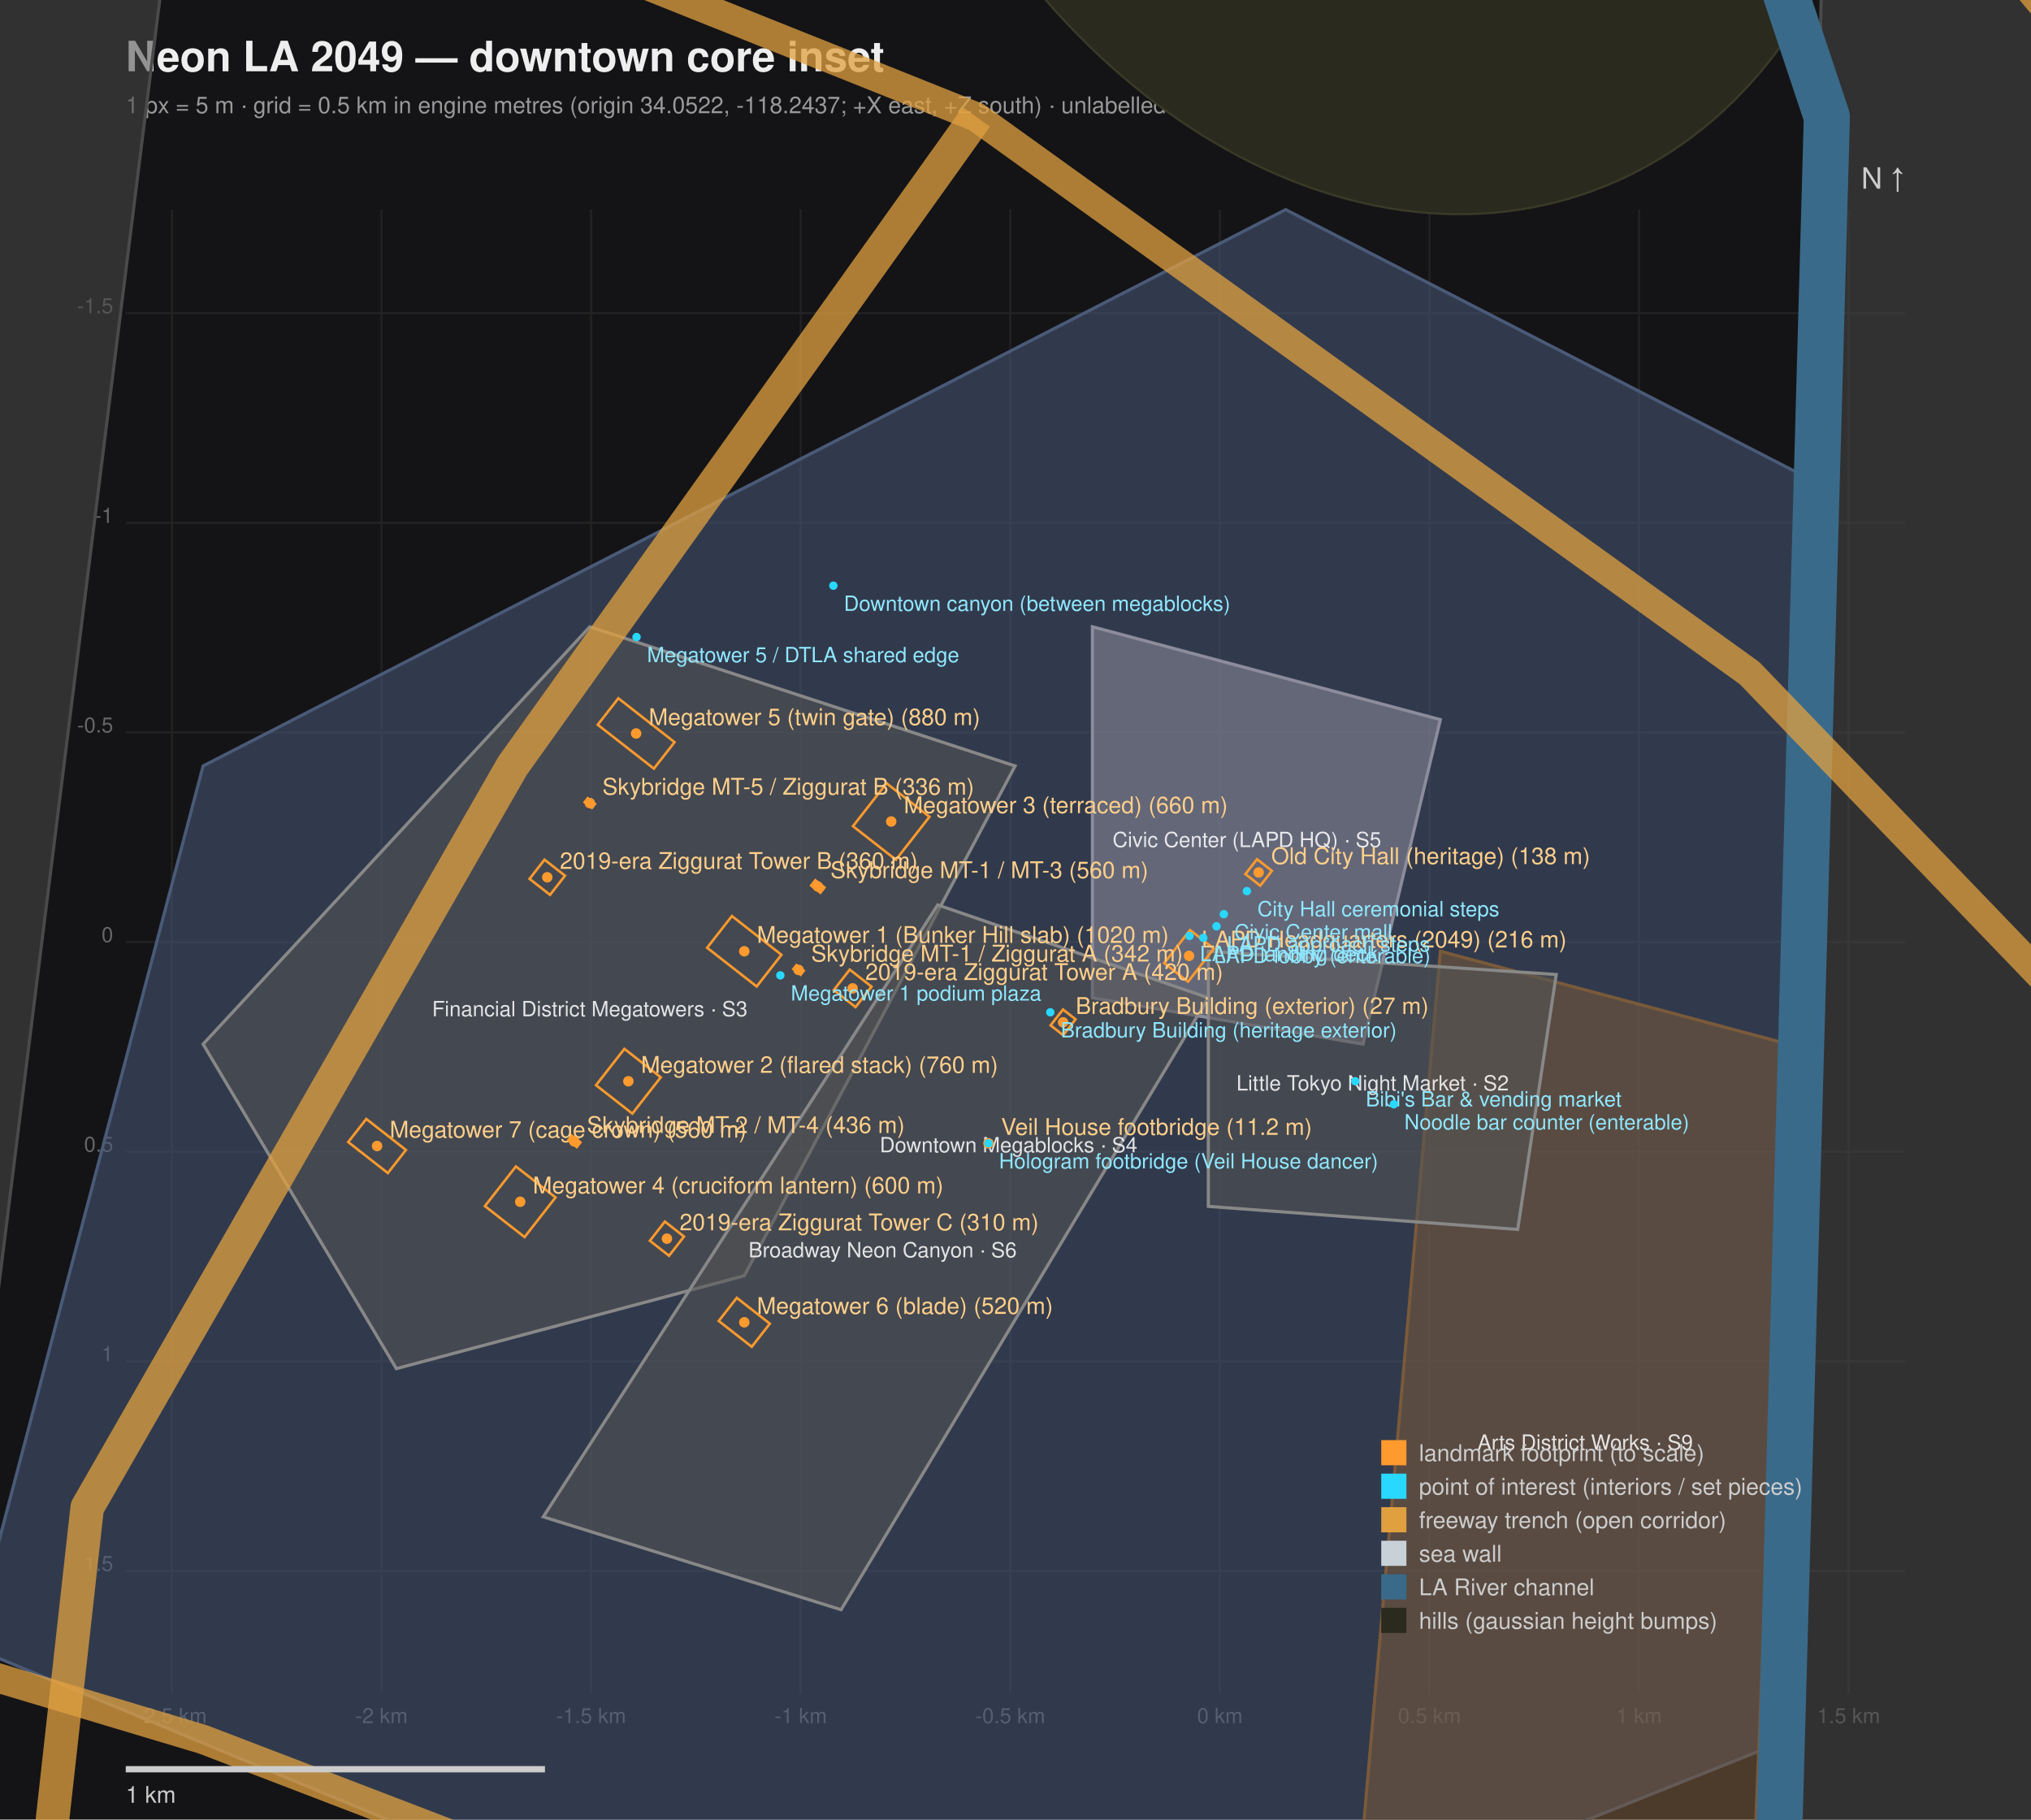
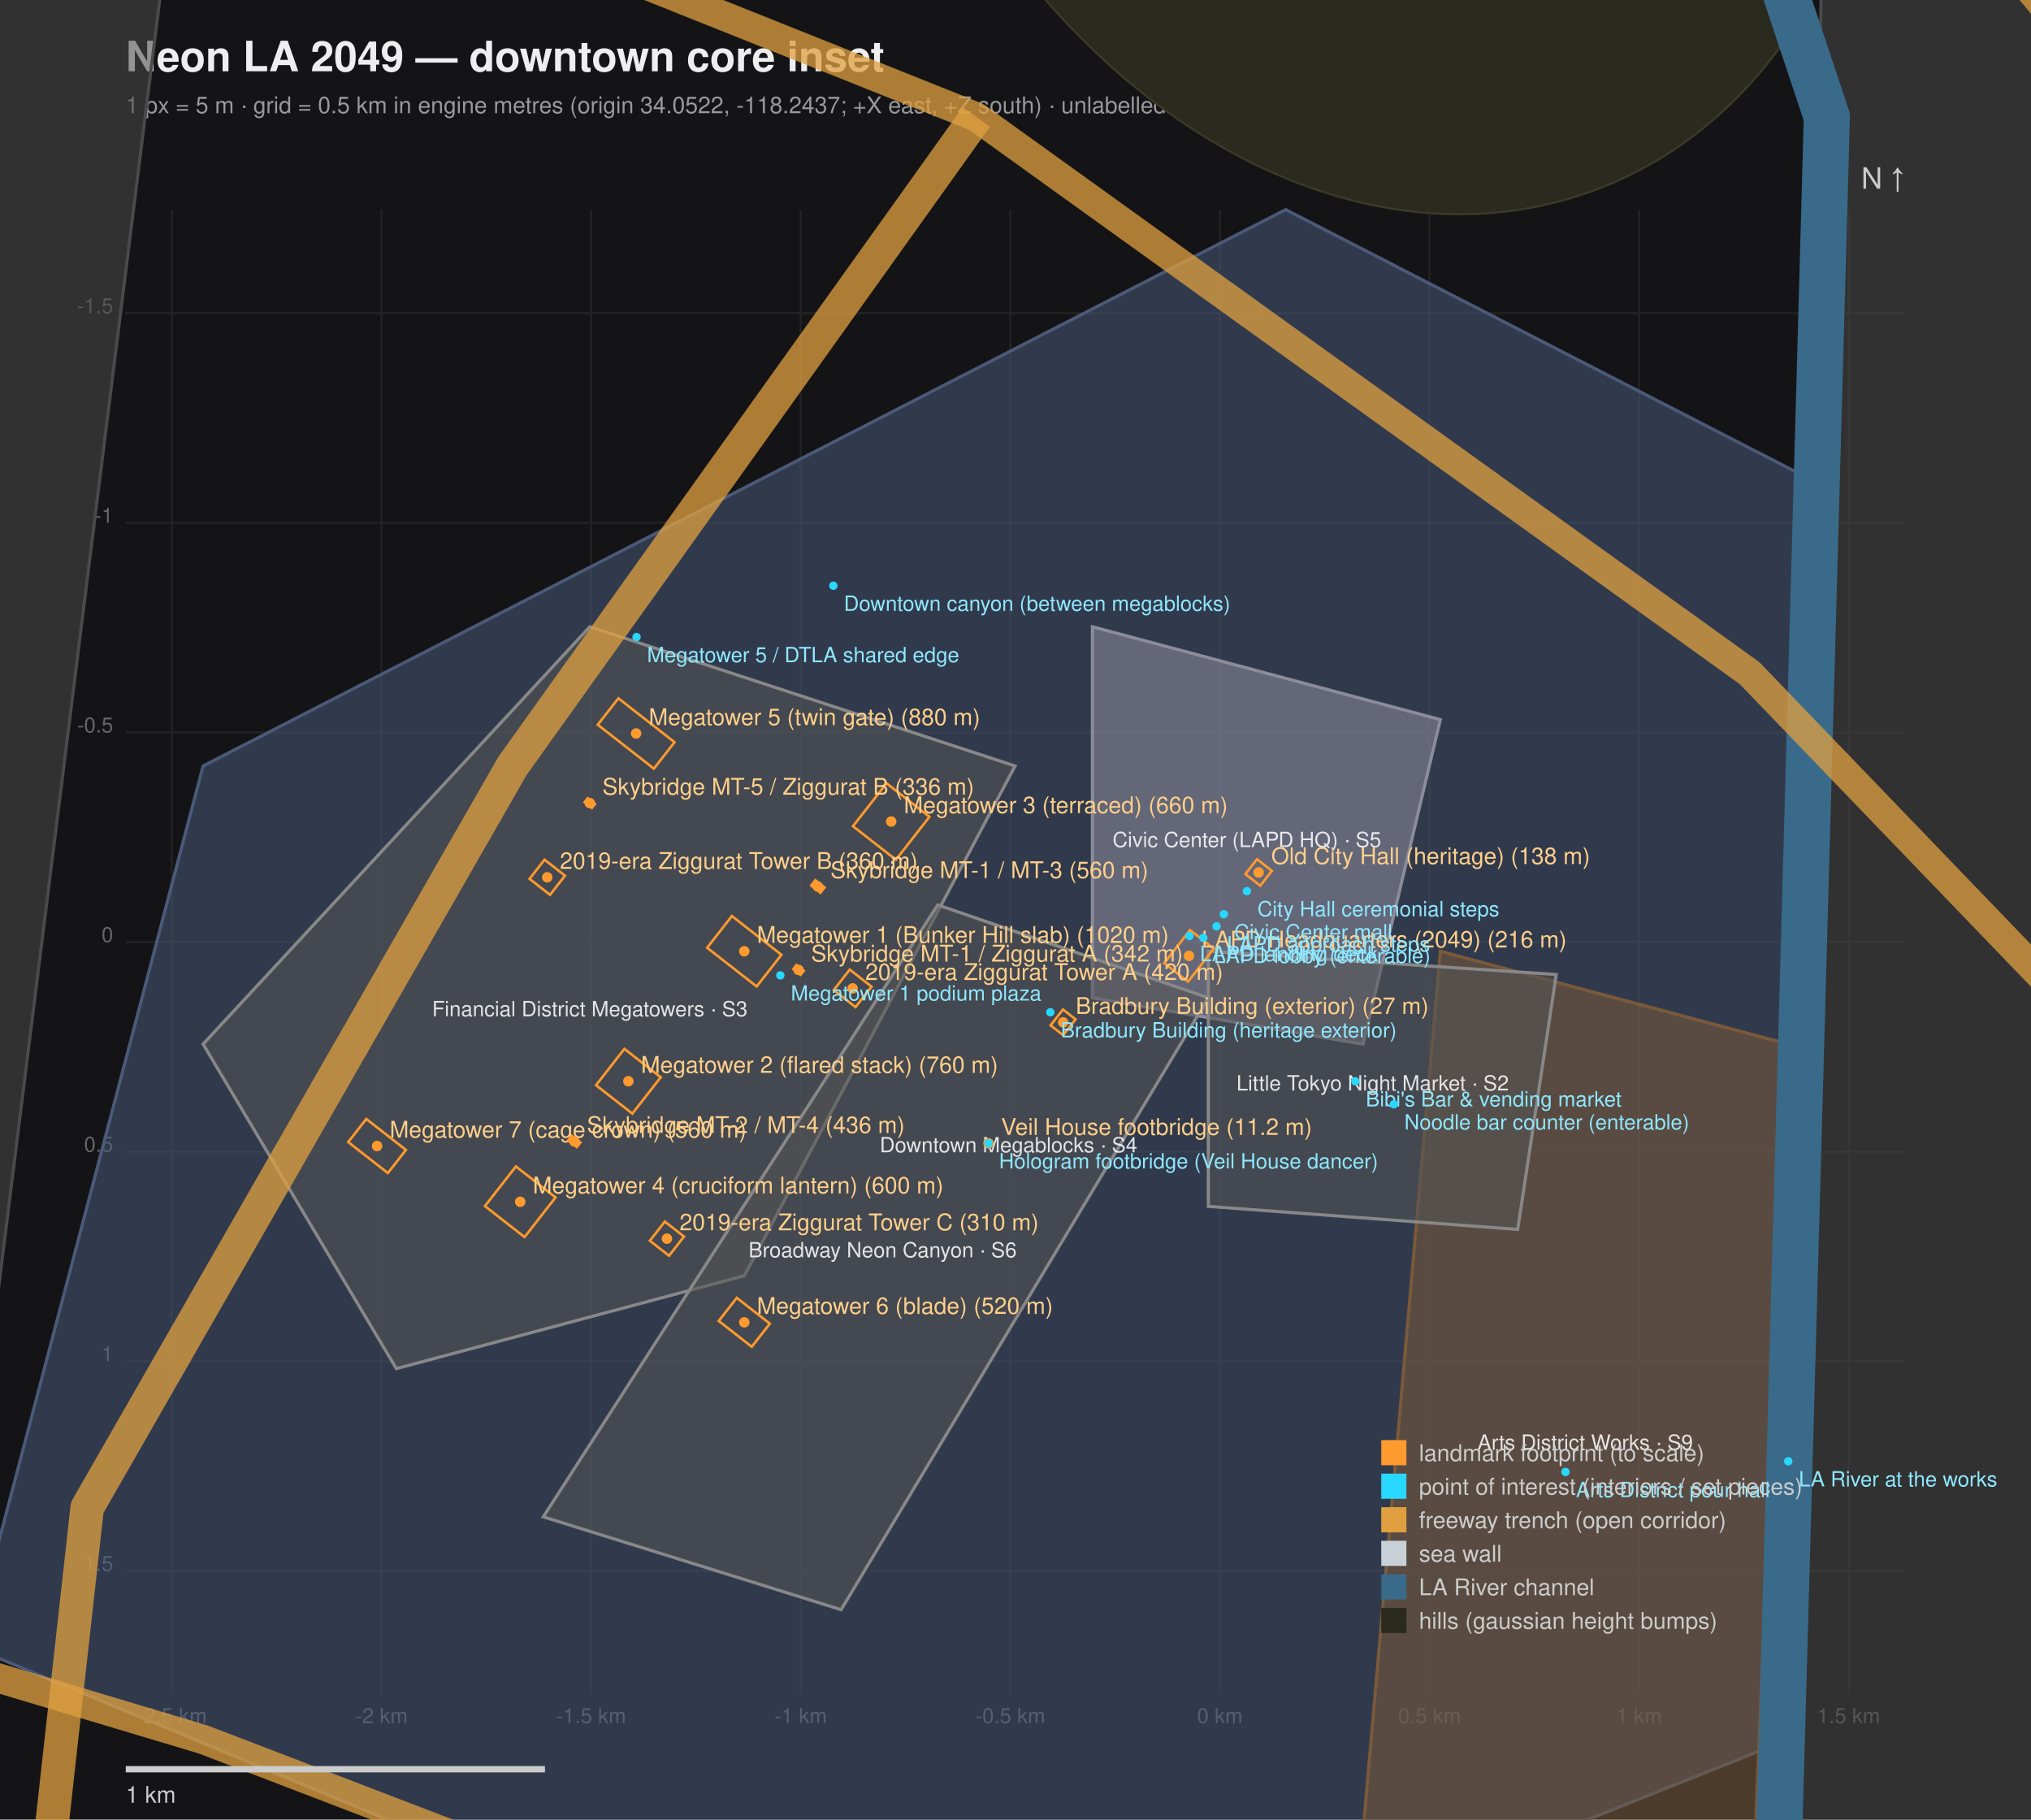
<svg xmlns="http://www.w3.org/2000/svg" width="969" height="868" viewBox="0 0 969 868" font-family="Helvetica, Arial, sans-serif">
  <rect width="969" height="868" fill="#141416" />
  <text x="60" y="34" fill="#eee" font-size="20" font-weight="bold">Neon LA 2049 — downtown core inset</text>
  <text x="60" y="54" fill="#999" font-size="11">1 px = 5 m · grid = 0.5 km in engine metres (origin 34.0522, -118.2437; +X east, +Z south) · unlabelled dark land = basin sprawl</text>
  <line x1="82.0" y1="100" x2="82.0" y2="808" stroke="#222" stroke-width="1" />
  <text x="82.0" y="822" fill="#666" font-size="10" text-anchor="middle">-2.5 km</text>
  <line x1="182.0" y1="100" x2="182.0" y2="808" stroke="#222" stroke-width="1" />
  <text x="182.0" y="822" fill="#666" font-size="10" text-anchor="middle">-2 km</text>
  <line x1="282.0" y1="100" x2="282.0" y2="808" stroke="#222" stroke-width="1" />
  <text x="282.0" y="822" fill="#666" font-size="10" text-anchor="middle">-1.5 km</text>
  <line x1="382.0" y1="100" x2="382.0" y2="808" stroke="#222" stroke-width="1" />
  <text x="382.0" y="822" fill="#666" font-size="10" text-anchor="middle">-1 km</text>
  <line x1="482.0" y1="100" x2="482.0" y2="808" stroke="#222" stroke-width="1" />
  <text x="482.0" y="822" fill="#666" font-size="10" text-anchor="middle">-0.5 km</text>
  <line x1="582.0" y1="100" x2="582.0" y2="808" stroke="#222" stroke-width="1" />
  <text x="582.0" y="822" fill="#666" font-size="10" text-anchor="middle">0 km</text>
  <line x1="682.0" y1="100" x2="682.0" y2="808" stroke="#222" stroke-width="1" />
  <text x="682.0" y="822" fill="#666" font-size="10" text-anchor="middle">0.5 km</text>
  <line x1="782.0" y1="100" x2="782.0" y2="808" stroke="#222" stroke-width="1" />
  <text x="782.0" y="822" fill="#666" font-size="10" text-anchor="middle">1 km</text>
  <line x1="882.0" y1="100" x2="882.0" y2="808" stroke="#222" stroke-width="1" />
  <text x="882.0" y="822" fill="#666" font-size="10" text-anchor="middle">1.5 km</text>
  <line x1="60" y1="149.4" x2="909" y2="149.4" stroke="#222" stroke-width="1" />
  <text x="54" y="149.4" fill="#666" font-size="10" text-anchor="end">-1.5</text>
  <line x1="60" y1="249.4" x2="909" y2="249.4" stroke="#222" stroke-width="1" />
  <text x="54" y="249.4" fill="#666" font-size="10" text-anchor="end">-1</text>
  <line x1="60" y1="349.4" x2="909" y2="349.4" stroke="#222" stroke-width="1" />
  <text x="54" y="349.4" fill="#666" font-size="10" text-anchor="end">-0.5</text>
  <line x1="60" y1="449.4" x2="909" y2="449.4" stroke="#222" stroke-width="1" />
  <text x="54" y="449.4" fill="#666" font-size="10" text-anchor="end">0</text>
  <line x1="60" y1="549.4" x2="909" y2="549.4" stroke="#222" stroke-width="1" />
  <text x="54" y="549.4" fill="#666" font-size="10" text-anchor="end">0.5</text>
  <line x1="60" y1="649.4" x2="909" y2="649.4" stroke="#222" stroke-width="1" />
  <text x="54" y="649.4" fill="#666" font-size="10" text-anchor="end">1</text>
  <line x1="60" y1="749.4" x2="909" y2="749.4" stroke="#222" stroke-width="1" />
  <text x="54" y="749.4" fill="#666" font-size="10" text-anchor="end">1.5</text>
  <ellipse cx="-4699.2" cy="-607.7" rx="1040" ry="640" transform="rotate(-15 -4699.2 -607.7)" fill="#2a2a1e" stroke="#3a3a28" />
  <ellipse cx="-3407.9" cy="-939.4" rx="960" ry="600" transform="rotate(-5 -3407.9 -939.4)" fill="#2a2a1e" stroke="#3a3a28" />
  <ellipse cx="-2301.1" cy="-1160.5" rx="920" ry="520" transform="rotate(0 -2301.1 -1160.5)" fill="#2a2a1e" stroke="#3a3a28" />
  <ellipse cx="-1286.6" cy="-1204.8" rx="840" ry="440" transform="rotate(5 -1286.6 -1204.8)" fill="#2a2a1e" stroke="#3a3a28" />
  <ellipse cx="-364.3" cy="-1271.1" rx="640" ry="520" transform="rotate(0 -364.3 -1271.1)" fill="#2a2a1e" stroke="#3a3a28" />
  <ellipse cx="650.3" cy="-209.6" rx="240" ry="320" transform="rotate(-20 650.3 -209.6)" fill="#2a2a1e" stroke="#3a3a28" />
  <ellipse cx="-1655.5" cy="1426.9" rx="360" ry="300" transform="rotate(0 -1655.5 1426.9)" fill="#2a2a1e" stroke="#3a3a28" />
  <ellipse cx="-1655.5" cy="6800.8" rx="1240" ry="920" transform="rotate(0 -1655.5 6800.8)" fill="#2a2a1e" stroke="#3a3a28" />
  <ellipse cx="2033.8" cy="5916.2" rx="180" ry="160" transform="rotate(0 2033.8 5916.2)" fill="#2a2a1e" stroke="#3a3a28" />
  <ellipse cx="3140.5" cy="1050.9" rx="480" ry="300" transform="rotate(0 3140.5 1050.9)" fill="#2a2a1e" stroke="#3a3a28" />
  <path d="M1664.8,940.4 L2863.8,1161.5 L2863.8,2709.5 L1664.8,2709.5 Z" fill="#6a4a2a" fill-opacity="0.55" stroke="#6a4a2a" stroke-width="1.5" />
  <path d="M-1194.4,984.6 L650.3,1050.9 L1019.2,3373.0 L-1194.4,3373.0 Z" fill="#4a463f" fill-opacity="0.55" stroke="#4a463f" stroke-width="1.5" />
  <path d="M1019.2,3373.0 L3786.2,3373.0 L3786.2,6026.8 L1019.2,6026.8 Z" fill="#6a6860" fill-opacity="0.55" stroke="#6a6860" stroke-width="1.5" />
  <path d="M-3592.4,-386.5 L96.9,-165.4 L-13.8,719.2 L-1194.4,984.6 L-2854.5,1825.0 L-3776.8,940.4 Z" fill="#4a4a4a" fill-opacity="0.55" stroke="#4a4a4a" stroke-width="1.5" />
  <path d="M-2485.6,3151.8 L1019.2,3373.0 L1019.2,6026.8 L-1747.7,5805.6 L-2116.7,4257.6 Z" fill="#6a4a2a" fill-opacity="0.55" stroke="#6a4a2a" stroke-width="1.5" />
  <path d="M1388.1,6026.8 L3417.2,6026.8 L3417.2,7243.1 L1388.1,7021.9 Z" fill="#4a5a78" fill-opacity="0.55" stroke="#4a5a78" stroke-width="1.5" />
  <path d="M871.6,-165.4 L2679.4,276.9 L2679.4,1161.5 L853.2,940.4 Z" fill="#4a4a4a" fill-opacity="0.55" stroke="#4a4a4a" stroke-width="1.5" />
  <path d="M613.4,100.0 L871.6,232.7 L853.2,829.8 L465.8,984.6 L-13.8,785.6 L96.9,365.4 Z" fill="#4a5a78" fill-opacity="0.55" stroke="#4a5a78" stroke-width="1.5" />
  <path d="M650.3,1095.2 L1664.8,1161.5 L1664.8,1935.5 L650.3,1935.5 Z" fill="#3e3834" fill-opacity="0.55" stroke="#3e3834" stroke-width="1.5" />
  <path d="M-1747.7,-828.8 L-87.6,-718.2 L96.9,-165.4 L-1932.2,-276.0 Z" fill="#a03a8a" fill-opacity="0.55" stroke="#a03a8a" stroke-width="1.5" />
  <path d="M-4699.2,608.6 L-3776.8,940.4 L-2854.5,1825.0 L-2485.6,2709.5 L-2024.4,4257.6 L-1747.7,5584.5 L-2208.9,5695.0 L-2393.4,4699.9 L-2854.5,3594.1 L-3444.8,2377.8 L-4145.8,1382.7 L-4975.9,807.7 Z" fill="#6e7a80" fill-opacity="0.55" stroke="#6e7a80" stroke-width="1.5" />
  <path d="M-456.5,6026.8 L2310.5,6026.8 L2310.5,7132.5 L650.3,7574.8 L-456.5,7796.0 Z" fill="#3a5a6a" fill-opacity="0.55" stroke="#3a5a6a" stroke-width="1.5" />
  <path d="M281.4,299.0 L484.3,365.4 L355.1,608.6 L189.1,652.9 L96.9,498.1 Z" fill="#555" fill-opacity="0.55" stroke="#888" stroke-width="1.5" />
  <path d="M521.2,299.0 L687.2,343.3 L650.3,498.1 L521.2,476.0 Z" fill="#8c8c9c" fill-opacity="0.55" stroke="#8c8c9c" stroke-width="1.5" />
  <path d="M447.4,431.7 L576.5,476.0 L401.3,767.9 L259.2,723.6 Z" fill="#555" fill-opacity="0.55" stroke="#888" stroke-width="1.5" />
  <path d="M687.2,453.8 L853.2,498.1 L834.7,940.4 L650.3,874.0 Z" fill="#7a5a3a" fill-opacity="0.55" stroke="#7a5a3a" stroke-width="1.5" />
  <path d="M-2854.5,2643.2 L-1932.2,2643.2 L-1932.2,3151.8 L-2854.5,3151.8 Z" fill="#3a6a8a" fill-opacity="0.55" stroke="#3a6a8a" stroke-width="1.5" />
  <path d="M576.5,453.8 L742.5,464.9 L724.1,586.5 L576.5,575.5 Z" fill="#555" fill-opacity="0.55" stroke="#888" stroke-width="1.5" />
  <path d="M2642.5,4611.4 L2937.6,4611.4 L2937.6,4854.7 L2642.5,4854.7 Z" fill="#8a8478" fill-opacity="0.55" stroke="#8a8478" stroke-width="1.5" />
  <path d="M-5990.4,719.2 L-5621.5,719.2 L-4883.6,807.7 L-4422.5,1050.9 L-4108.9,1382.7 L-3813.7,1714.4 L-3592.4,2046.1 L-3371.0,2355.7 L-3223.4,2643.2 L-3002.1,3151.8 L-2799.2,3594.1 L-2540.9,4147.0 L-2319.6,4699.9 L-2153.6,5142.2 L-2153.6,5584.5 L-2245.8,5916.2 L-2485.6,6247.9 L-2743.8,6690.2 L-2485.6,7243.1 L-1932.2,7685.4 L-1378.8,7906.5 L-641.0,8017.1 L-179.8,8017.1 L281.4,7906.5 L650.3,7574.8 L1203.7,7243.1 L1664.8,7021.9 L2126.0,6867.1 L2771.6,7132.5 L3232.8,7464.2 L3970.6,8017.1 L4339.6,8459.4 L4524.0,8680.5 L4524.0,10449.7 L-7835.0,10449.7 L-7835.0,719.2 Z" fill="#0c1a26" stroke="#2a4a66" stroke-width="1" />
  <path d="M-87.6,-1824.0 L650.3,-607.7 L871.6,55.8 L853.2,719.2 L834.7,1382.7 L1480.4,2156.7 L1757.1,3151.8 L1757.1,4478.7 L1295.9,5805.6 L1295.9,6800.8" fill="none" stroke="#3a6a8a" stroke-width="22" stroke-linejoin="round" />
  <path d="M-4016.6,1349.5 L-3223.4,1095.2 L-2301.1,918.2 L-1747.7,874.0 L-1009.9,785.6 L-272.0,719.2 L96.9,829.8 L558.1,1006.7 L1019.2,1050.9 L1572.6,829.8 L2310.5,166.3" fill="none" stroke="#e0a040" stroke-opacity="0.75" stroke-width="14" stroke-linejoin="round" />
  <text x="-272.0" y="719.2" fill="#e0a040" font-size="10" dx="4">I-10</text>
  <path d="M465.8,55.8 L244.5,365.4 L41.6,719.2 L4.7,1050.9 L-106.0,1825.0 L-106.0,3151.8 L-198.2,4478.7 L-272.0,6026.8 L-179.8,7353.7" fill="none" stroke="#e0a040" stroke-opacity="0.75" stroke-width="16" stroke-linejoin="round" />
  <text x="-106.0" y="1825.0" fill="#e0a040" font-size="10" dx="4">I-110</text>
  <path d="M-1747.7,-1713.4 L-1378.8,-1271.1 L-1009.9,-607.7 L-364.3,-276.0 L465.8,55.8 L834.7,321.1 L1111.4,608.6" fill="none" stroke="#e0a040" stroke-opacity="0.75" stroke-width="14" stroke-linejoin="round" />
  <text x="-364.3" y="-276.0" fill="#e0a040" font-size="10" dx="4">US-101</text>
  <path d="M-3592.4,-1934.6 L-3131.2,55.8 L-2762.3,940.4 L-2301.1,1825.0 L-1932.2,2709.5 L-1747.7,3151.8 L-1194.4,4036.4 L-272.0,4699.9 L1019.2,5252.7 L2310.5,5473.9 L3232.8,5805.6 L4155.1,6247.9" fill="none" stroke="#e0a040" stroke-opacity="0.75" stroke-width="16" stroke-linejoin="round" />
  <text x="-1194.4" y="4036.4" fill="#e0a040" font-size="10" dx="4">I-405</text>
  <path d="M96.9,-1271.1 L465.8,-607.7 L1019.2,55.8 L1203.7,719.2 L1572.6,1095.2 L2494.9,1825.0 L3232.8,2488.4 L4155.1,3151.8" fill="none" stroke="#e0a040" stroke-opacity="0.75" stroke-width="14" stroke-linejoin="round" />
  <text x="1572.6" y="1095.2" fill="#e0a040" font-size="10" dx="4">I-5</text>
  <path d="M-2116.7,3151.8 L-87.6,3151.8 L1388.1,3373.0 L2863.8,3594.1 L4155.1,3704.7" fill="none" stroke="#e0a040" stroke-opacity="0.75" stroke-width="14" stroke-linejoin="round" />
  <text x="1388.1" y="3373.0" fill="#e0a040" font-size="10" dx="4">I-105</text>
  <path d="M1941.5,166.3 L1941.5,1050.9 L1941.5,2709.5 L1572.6,4257.6 L1295.9,6026.8 L1388.1,6690.2" fill="none" stroke="#e0a040" stroke-opacity="0.75" stroke-width="14" stroke-linejoin="round" />
  <text x="1572.6" y="4257.6" fill="#e0a040" font-size="10" dx="4">I-710</text>
  <path d="M-5252.5,752.4 L-4865.2,840.8 L-4394.8,1084.1 L-4075.7,1409.2 L-3786.1,1736.5 L-3561.0,2063.8 L-3337.8,2366.8 L-3190.2,2654.3 L-2968.9,3156.3 L-2762.3,3598.6 L-2504.0,4147.0 L-2282.7,4695.5 L-2116.7,5131.1 L-2113.0,5573.4 L-2162.8,5849.8" fill="none" stroke="#c8d0d8" stroke-width="25" stroke-linejoin="round" />
  <text x="-3190.2" y="2654.3" fill="#c8d0d8" font-size="11" dx="-8" text-anchor="end">Sepulveda Sea Wall (90 m)</text>
  <path d="M-364.3,7840.2 L244.5,7840.2 L631.8,7508.5 L1185.2,7187.8 L1655.6,6966.6 L2126.0,6822.9 L2790.1,7088.3 L3251.2,7420.0 L3989.1,7972.9" fill="none" stroke="#c8d0d8" stroke-width="21" stroke-linejoin="round" />
  <text x="1655.6" y="6966.6" fill="#c8d0d8" font-size="11" dx="-8" text-anchor="end">Harbor Sea Wall (southern continuation) (75 m)</text>
  <text x="481.2" y="549.7" fill="#fff" fill-opacity="0.85" font-size="10" text-anchor="middle">Downtown Megablocks · S4</text>
  <text x="281.4" y="484.8" fill="#fff" fill-opacity="0.85" font-size="10" text-anchor="middle">Financial District Megatowers · S3</text>
  <text x="594.9" y="404.1" fill="#fff" fill-opacity="0.85" font-size="10" text-anchor="middle">Civic Center (LAPD HQ) · S5</text>
  <text x="654.9" y="520.2" fill="#fff" fill-opacity="0.85" font-size="10" text-anchor="middle">Little Tokyo Night Market · S2</text>
  <text x="421.1" y="599.8" fill="#fff" fill-opacity="0.85" font-size="10" text-anchor="middle">Broadway Neon Canyon · S6</text>
  <text x="756.3" y="691.6" fill="#fff" fill-opacity="0.85" font-size="10" text-anchor="middle">Arts District Works · S9</text>
  <text x="1157.6" y="1531.9" fill="#fff" fill-opacity="0.85" font-size="10" text-anchor="middle">Wallace Corporation Precinct (Vernon) · S7</text>
  <text x="2264.3" y="1880.2" fill="#fff" fill-opacity="0.85" font-size="10" text-anchor="middle">Southeast Refinery Belt · S15</text>
  <text x="-179.8" y="2195.4" fill="#fff" fill-opacity="0.85" font-size="10" text-anchor="middle">South LA Megablocks · S12</text>
  <text x="2402.7" y="4699.9" fill="#fff" fill-opacity="0.85" font-size="10" text-anchor="middle">Lakewood / Downey Megablocks · S11</text>
  <text x="2790.1" y="4733.1" fill="#fff" fill-opacity="0.85" font-size="10" text-anchor="middle">K's Megablock · S8</text>
  <text x="-1889.2" y="652.9" fill="#fff" fill-opacity="0.85" font-size="10" text-anchor="middle">Westside Sprawl (Mid-Wilshire to Culver) · S13</text>
  <text x="-917.7" y="-497.1" fill="#fff" fill-opacity="0.85" font-size="10" text-anchor="middle">Hollywood Entertainment Strip · S16</text>
  <text x="-3134.3" y="2873.6" fill="#fff" fill-opacity="0.85" font-size="10" text-anchor="middle">Grey Coast (behind the Sea Wall) · S10</text>
  <text x="-2393.4" y="2897.5" fill="#fff" fill-opacity="0.85" font-size="10" text-anchor="middle">LAX Off-World Spaceport · S17</text>
  <text x="-862.3" y="4523.0" fill="#fff" fill-opacity="0.85" font-size="10" text-anchor="middle">South Bay Refineries · S18</text>
  <text x="871.6" y="6911.4" fill="#fff" fill-opacity="0.85" font-size="10" text-anchor="middle">Harbor &amp; Container Port · S19</text>
  <text x="2402.7" y="6579.6" fill="#fff" fill-opacity="0.85" font-size="10" text-anchor="middle">Long Beach Secondary Core · S20</text>
  <text x="1770.9" y="553.4" fill="#fff" fill-opacity="0.85" font-size="10" text-anchor="middle">East LA Sprawl · S21</text>
  <rect x="1068.1" y="1173.2" width="640" height="640" transform="rotate(0 1388.1 1493.2)" fill="none" stroke="#ff9a2e" stroke-width="1.2" />
  <circle cx="1388.1" cy="1493.2" r="2.5" fill="#ff9a2e" />
  <text x="1388.1" y="1493.2" dx="6" dy="-4" fill="#ffcf8a" font-size="11">Wallace Corporation Earth Headquarters (3500 m)</text>
  <rect x="1481.3" y="904.4" width="72" height="72" transform="rotate(0 1517.3 940.4)" fill="none" stroke="#ff9a2e" stroke-width="1.2" />
  <circle cx="1517.3" cy="940.4" r="2.5" fill="#ff9a2e" />
  <text x="1517.3" y="940.4" dx="6" dy="-4" fill="#ffcf8a" font-size="11">Wallace Tower A (1400 m)</text>
  <rect x="1687.2" y="1880.4" width="66" height="66" transform="rotate(0 1720.2 1913.4)" fill="none" stroke="#ff9a2e" stroke-width="1.2" />
  <circle cx="1720.2" cy="1913.4" r="2.5" fill="#ff9a2e" />
  <text x="1720.2" y="1913.4" dx="6" dy="-4" fill="#ffcf8a" font-size="11">Wallace Tower B (1250 m)</text>
  <rect x="841.6" y="2016.1" width="60" height="60" transform="rotate(0 871.6 2046.1)" fill="none" stroke="#ff9a2e" stroke-width="1.2" />
  <circle cx="871.6" cy="2046.1" r="2.5" fill="#ff9a2e" />
  <text x="871.6" y="2046.1" dx="6" dy="-4" fill="#ffcf8a" font-size="11">Wallace Tower C (1100 m)</text>
  <rect x="1998.8" y="1678.2" width="236" height="236" transform="rotate(45 2116.8 1796.2)" fill="none" stroke="#ff9a2e" stroke-width="1.2" />
  <circle cx="2116.8" cy="1796.2" r="2.5" fill="#ff9a2e" />
  <text x="2116.8" y="1796.2" dx="6" dy="-4" fill="#ffcf8a" font-size="11">Old Corporate Pyramid (north) (1000 m)</text>
  <rect x="2235.7" y="1893.9" width="216" height="216" transform="rotate(45 2343.7 2001.9)" fill="none" stroke="#ff9a2e" stroke-width="1.2" />
  <circle cx="2343.7" cy="2001.9" r="2.5" fill="#ff9a2e" />
  <text x="2343.7" y="2001.9" dx="6" dy="-4" fill="#ffcf8a" font-size="11">Old Corporate Pyramid (south) (860 m)</text>
  <rect x="560.1" y="446" width="14.4" height="20" transform="rotate(38 567.3 456.0)" fill="none" stroke="#ff9a2e" stroke-width="1.2" />
  <circle cx="567.3" cy="456.0" r="2.5" fill="#ff9a2e" />
  <text x="567.3" y="456.0" dx="6" dy="-4" fill="#ffcf8a" font-size="11">LAPD Headquarters (2049) (216 m)</text>
  <rect x="596" y="411.7" width="9" height="9" transform="rotate(38 600.5 416.2)" fill="none" stroke="#ff9a2e" stroke-width="1.2" />
  <circle cx="600.5" cy="416.2" r="2.5" fill="#ff9a2e" />
  <text x="600.5" y="416.2" dx="6" dy="-4" fill="#ffcf8a" font-size="11">Old City Hall (heritage) (138 m)</text>
  <rect x="503.4" y="482.9" width="7.6" height="9.6" transform="rotate(38 507.2 487.7)" fill="none" stroke="#ff9a2e" stroke-width="1.2" />
  <circle cx="507.2" cy="487.7" r="2.5" fill="#ff9a2e" />
  <text x="507.2" y="487.7" dx="6" dy="-4" fill="#ffcf8a" font-size="11">Bradbury Building (exterior) (27 m)</text>
  <rect x="469.96" y="545.04" width="3.28" height="0.72" transform="rotate(38 471.6 545.4)" fill="none" stroke="#ff9a2e" stroke-width="1.2" />
  <circle cx="471.6" cy="545.4" r="2.5" fill="#ff9a2e" />
  <text x="471.6" y="545.4" dx="6" dy="-4" fill="#ffcf8a" font-size="11">Veil House footbridge (11.2 m)</text>
  <rect x="340.1" y="444.2" width="30" height="19.2" transform="rotate(38 355.1 453.8)" fill="none" stroke="#ff9a2e" stroke-width="1.2" />
  <circle cx="355.1" cy="453.8" r="2.5" fill="#ff9a2e" />
  <text x="355.1" y="453.8" dx="6" dy="-4" fill="#ffcf8a" font-size="11">Megatower 1 (Bunker Hill slab) (1020 m)</text>
  <rect x="288.8" y="504.8" width="22" height="22" transform="rotate(38 299.8 515.8)" fill="none" stroke="#ff9a2e" stroke-width="1.2" />
  <circle cx="299.8" cy="515.8" r="2.5" fill="#ff9a2e" />
  <text x="299.8" y="515.8" dx="6" dy="-4" fill="#ffcf8a" font-size="11">Megatower 2 (flared stack) (760 m)</text>
  <rect x="412.2" y="378.9" width="26" height="26" transform="rotate(38 425.2 391.9)" fill="none" stroke="#ff9a2e" stroke-width="1.2" />
  <circle cx="425.2" cy="391.9" r="2.5" fill="#ff9a2e" />
  <text x="425.2" y="391.9" dx="6" dy="-4" fill="#ffcf8a" font-size="11">Megatower 3 (terraced) (660 m)</text>
  <rect x="236.2" y="561.3" width="24" height="24" transform="rotate(38 248.2 573.3)" fill="none" stroke="#ff9a2e" stroke-width="1.2" />
  <circle cx="248.2" cy="573.3" r="2.5" fill="#ff9a2e" />
  <text x="248.2" y="573.3" dx="6" dy="-4" fill="#ffcf8a" font-size="11">Megatower 4 (cruciform lantern) (600 m)</text>
  <rect x="286.5" y="341.9" width="34" height="16" transform="rotate(38 303.5 349.9)" fill="none" stroke="#ff9a2e" stroke-width="1.2" />
  <circle cx="303.5" cy="349.9" r="2.5" fill="#ff9a2e" />
  <text x="303.5" y="349.9" dx="6" dy="-4" fill="#ffcf8a" font-size="11">Megatower 5 (twin gate) (880 m)</text>
  <rect x="345.1" y="623.8" width="20" height="14" transform="rotate(38 355.1 630.8)" fill="none" stroke="#ff9a2e" stroke-width="1.2" />
  <circle cx="355.1" cy="630.8" r="2.5" fill="#ff9a2e" />
  <text x="355.1" y="630.8" dx="6" dy="-4" fill="#ffcf8a" font-size="11">Megatower 6 (blade) (520 m)</text>
  <rect x="167.9" y="539.7" width="24" height="14" transform="rotate(38 179.9 546.7)" fill="none" stroke="#ff9a2e" stroke-width="1.2" />
  <circle cx="179.9" cy="546.7" r="2.5" fill="#ff9a2e" />
  <text x="179.9" y="546.7" dx="6" dy="-4" fill="#ffcf8a" font-size="11">Megatower 7 (cage crown) (560 m)</text>
  <rect x="400.2" y="465.3" width="13.2" height="12.4" transform="rotate(38 406.8 471.5)" fill="none" stroke="#ff9a2e" stroke-width="1.2" />
  <circle cx="406.8" cy="471.5" r="2.5" fill="#ff9a2e" />
  <text x="406.8" y="471.5" dx="6" dy="-4" fill="#ffcf8a" font-size="11">2019-era Ziggurat Tower A (420 m)</text>
  <rect x="254.9" y="412.7" width="12.4" height="11.6" transform="rotate(38 261.1 418.5)" fill="none" stroke="#ff9a2e" stroke-width="1.2" />
  <circle cx="261.1" cy="418.5" r="2.5" fill="#ff9a2e" />
  <text x="261.1" y="418.5" dx="6" dy="-4" fill="#ffcf8a" font-size="11">2019-era Ziggurat Tower B (360 m)</text>
  <rect x="312.4" y="585.1" width="11.6" height="11.6" transform="rotate(38 318.2 590.9)" fill="none" stroke="#ff9a2e" stroke-width="1.2" />
  <circle cx="318.2" cy="590.9" r="2.5" fill="#ff9a2e" />
  <text x="318.2" y="590.9" dx="6" dy="-4" fill="#ffcf8a" font-size="11">2019-era Ziggurat Tower C (310 m)</text>
  <rect x="378.8" y="461.5" width="4.4" height="2.4" transform="rotate(38 381.0 462.7)" fill="none" stroke="#ff9a2e" stroke-width="1.2" />
  <circle cx="381.0" cy="462.7" r="2.5" fill="#ff9a2e" />
  <text x="381.0" y="462.7" dx="6" dy="-4" fill="#ffcf8a" font-size="11">Skybridge MT-1 / Ziggurat A (342 m)</text>
  <rect x="271.4" y="543.1" width="5.2" height="2.8" transform="rotate(38 274.0 544.5)" fill="none" stroke="#ff9a2e" stroke-width="1.2" />
  <circle cx="274.0" cy="544.5" r="2.5" fill="#ff9a2e" />
  <text x="274.0" y="544.5" dx="6" dy="-4" fill="#ffcf8a" font-size="11">Skybridge MT-2 / MT-4 (436 m)</text>
  <rect x="279.2" y="381.9" width="4.4" height="2.4" transform="rotate(38 281.4 383.1)" fill="none" stroke="#ff9a2e" stroke-width="1.2" />
  <circle cx="281.4" cy="383.1" r="2.5" fill="#ff9a2e" />
  <text x="281.4" y="383.1" dx="6" dy="-4" fill="#ffcf8a" font-size="11">Skybridge MT-5 / Ziggurat B (336 m)</text>
  <rect x="387.4" y="421.3" width="5.6" height="3.2" transform="rotate(38 390.2 422.9)" fill="none" stroke="#ff9a2e" stroke-width="1.2" />
  <circle cx="390.2" cy="422.9" r="2.5" fill="#ff9a2e" />
  <text x="390.2" y="422.9" dx="6" dy="-4" fill="#ffcf8a" font-size="11">Skybridge MT-1 / MT-3 (560 m)</text>
  <rect x="2767.1" y="4724.6" width="46" height="17" transform="rotate(0 2790.1 4733.1)" fill="none" stroke="#ff9a2e" stroke-width="1.2" />
  <circle cx="2790.1" cy="4733.1" r="2.5" fill="#ff9a2e" />
  <text x="2790.1" y="4733.1" dx="6" dy="-4" fill="#ffcf8a" font-size="11">K's Apartment Megabuilding (185 m)</text>
  <rect x="-2717.9" y="2765.3" width="520" height="260" transform="rotate(0 -2457.9 2895.3)" fill="none" stroke="#ff9a2e" stroke-width="1.2" />
  <circle cx="-2457.9" cy="2895.3" r="2.5" fill="#ff9a2e" />
  <text x="-2457.9" y="2895.3" dx="6" dy="-4" fill="#ffcf8a" font-size="11">LAX Off-World Launch Gantries (420 m)</text>
  <rect x="-2534.9" y="3439.9" width="320" height="220" transform="rotate(0 -2374.9 3549.9)" fill="none" stroke="#ff9a2e" stroke-width="1.2" />
  <circle cx="-2374.9" cy="3549.9" r="2.5" fill="#ff9a2e" />
  <text x="-2374.9" y="3549.9" dx="6" dy="-4" fill="#ffcf8a" font-size="11">El Segundo Refinery Flare Stacks (140 m)</text>
  <circle cx="646.6" cy="515.8" r="2" fill="#29d8ff" />
  <text x="646.6" y="515.8" dx="5" dy="12" fill="#8fe8ff" font-size="10">Bibi's Bar &amp; vending market</text>
  <circle cx="665.0" cy="526.8" r="2" fill="#29d8ff" />
  <text x="665.0" y="526.8" dx="5" dy="12" fill="#8fe8ff" font-size="10">Noodle bar counter (enterable)</text>
  <circle cx="471.6" cy="545.4" r="2" fill="#29d8ff" />
  <text x="471.6" y="545.4" dx="5" dy="12" fill="#8fe8ff" font-size="10">Hologram footbridge (Veil House dancer)</text>
  <circle cx="501.1" cy="482.9" r="2" fill="#29d8ff" />
  <text x="501.1" y="482.9" dx="5" dy="12" fill="#8fe8ff" font-size="10">Bradbury Building (heritage exterior)</text>
  <circle cx="2790.1" cy="4733.1" r="2" fill="#29d8ff" />
  <text x="2790.1" y="4733.1" dx="5" dy="12" fill="#8fe8ff" font-size="10">K's apartment (enterable)</text>
  <circle cx="2476.5" cy="4854.7" r="2" fill="#29d8ff" />
  <text x="2476.5" y="4854.7" dx="5" dy="12" fill="#8fe8ff" font-size="10">Lakewood Center market yard</text>
  <circle cx="-235.1" cy="1294.2" r="2" fill="#29d8ff" />
  <text x="-235.1" y="1294.2" dx="5" dy="12" fill="#8fe8ff" font-size="10">Exposition market yard</text>
+   <circle cx="746.9" cy="702.2" r="2" fill="#29d8ff" />
+   <text x="746.9" y="702.2" dx="5" dy="12" fill="#8fe8ff" font-size="10">Arts District pour hall</text>
+   <circle cx="853.2" cy="697.1" r="2" fill="#29d8ff" />
+   <text x="853.2" y="697.1" dx="5" dy="12" fill="#8fe8ff" font-size="10">LA River at the works</text>
  <circle cx="1388.1" cy="1028.4" r="2" fill="#29d8ff" />
  <text x="1388.1" y="1028.4" dx="5" dy="12" fill="#8fe8ff" font-size="10">Wallace causeway (north apron)</text>
  <circle cx="1388.1" cy="1155.5" r="2" fill="#29d8ff" />
  <text x="1388.1" y="1155.5" dx="5" dy="12" fill="#8fe8ff" font-size="10">Wallace entrance plinth</text>
  <circle cx="1388.1" cy="1172.1" r="2" fill="#29d8ff" />
  <text x="1388.1" y="1172.1" dx="5" dy="12" fill="#8fe8ff" font-size="10">Wallace water room (sealed door)</text>
  <circle cx="-3168.1" cy="2576.9" r="2" fill="#29d8ff" />
  <text x="-3168.1" y="2576.9" dx="5" dy="12" fill="#8fe8ff" font-size="10">Sea wall finale site</text>
  <circle cx="397.6" cy="279.4" r="2" fill="#29d8ff" />
  <text x="397.6" y="279.4" dx="5" dy="12" fill="#8fe8ff" font-size="10">Downtown canyon (between megablocks)</text>
  <circle cx="580.4" cy="441.9" r="2" fill="#29d8ff" />
  <text x="580.4" y="441.9" dx="5" dy="12" fill="#8fe8ff" font-size="10">LAPD approach steps</text>
  <circle cx="574.1" cy="447.4" r="2" fill="#29d8ff" />
  <text x="574.1" y="447.4" dx="5" dy="12" fill="#8fe8ff" font-size="10">LAPD lobby (enterable)</text>
  <circle cx="567.5" cy="446.5" r="2" fill="#29d8ff" />
  <text x="567.5" y="446.5" dx="5" dy="12" fill="#8fe8ff" font-size="10">LAPD landing deck</text>
  <circle cx="594.9" cy="425.1" r="2" fill="#29d8ff" />
  <text x="594.9" y="425.1" dx="5" dy="12" fill="#8fe8ff" font-size="10">City Hall ceremonial steps</text>
  <circle cx="583.9" cy="436.1" r="2" fill="#29d8ff" />
  <text x="583.9" y="436.1" dx="5" dy="12" fill="#8fe8ff" font-size="10">Civic Center mall</text>
  <circle cx="372.3" cy="465.3" r="2" fill="#29d8ff" />
  <text x="372.3" y="465.3" dx="5" dy="12" fill="#8fe8ff" font-size="10">Megatower 1 podium plaza</text>
  <circle cx="303.7" cy="303.9" r="2" fill="#29d8ff" />
  <text x="303.7" y="303.9" dx="5" dy="12" fill="#8fe8ff" font-size="10">Megatower 5 / DTLA shared edge</text>
  <circle cx="3970.6" cy="7353.7" r="2" fill="#29d8ff" />
  <text x="3970.6" y="7353.7" dx="5" dy="12" fill="#8fe8ff" font-size="10">Southern exit toward the San Diego trash mesa (out of bounds)</text>
  <rect x="659" y="687" width="12" height="12" fill="#ff9a2e" />
  <text x="677" y="697" fill="#ccc" font-size="11">landmark footprint (to scale)</text>
  <rect x="659" y="703" width="12" height="12" fill="#29d8ff" />
  <text x="677" y="713" fill="#ccc" font-size="11">point of interest (interiors / set pieces)</text>
  <rect x="659" y="719" width="12" height="12" fill="#e0a040" />
  <text x="677" y="729" fill="#ccc" font-size="11">freeway trench (open corridor)</text>
  <rect x="659" y="735" width="12" height="12" fill="#c8d0d8" />
  <text x="677" y="745" fill="#ccc" font-size="11">sea wall</text>
  <rect x="659" y="751" width="12" height="12" fill="#3a6a8a" />
  <text x="677" y="761" fill="#ccc" font-size="11">LA River channel</text>
  <rect x="659" y="767" width="12" height="12" fill="#2a2a1e" />
  <text x="677" y="777" fill="#ccc" font-size="11">hills (gaussian height bumps)</text>
  <line x1="60" y1="844" x2="260" y2="844" stroke="#ccc" stroke-width="3" />
  <text x="60" y="860" fill="#ccc" font-size="11">1 km</text>
  <text x="909" y="90" fill="#ccc" font-size="14" text-anchor="end">N ↑</text>
</svg>
